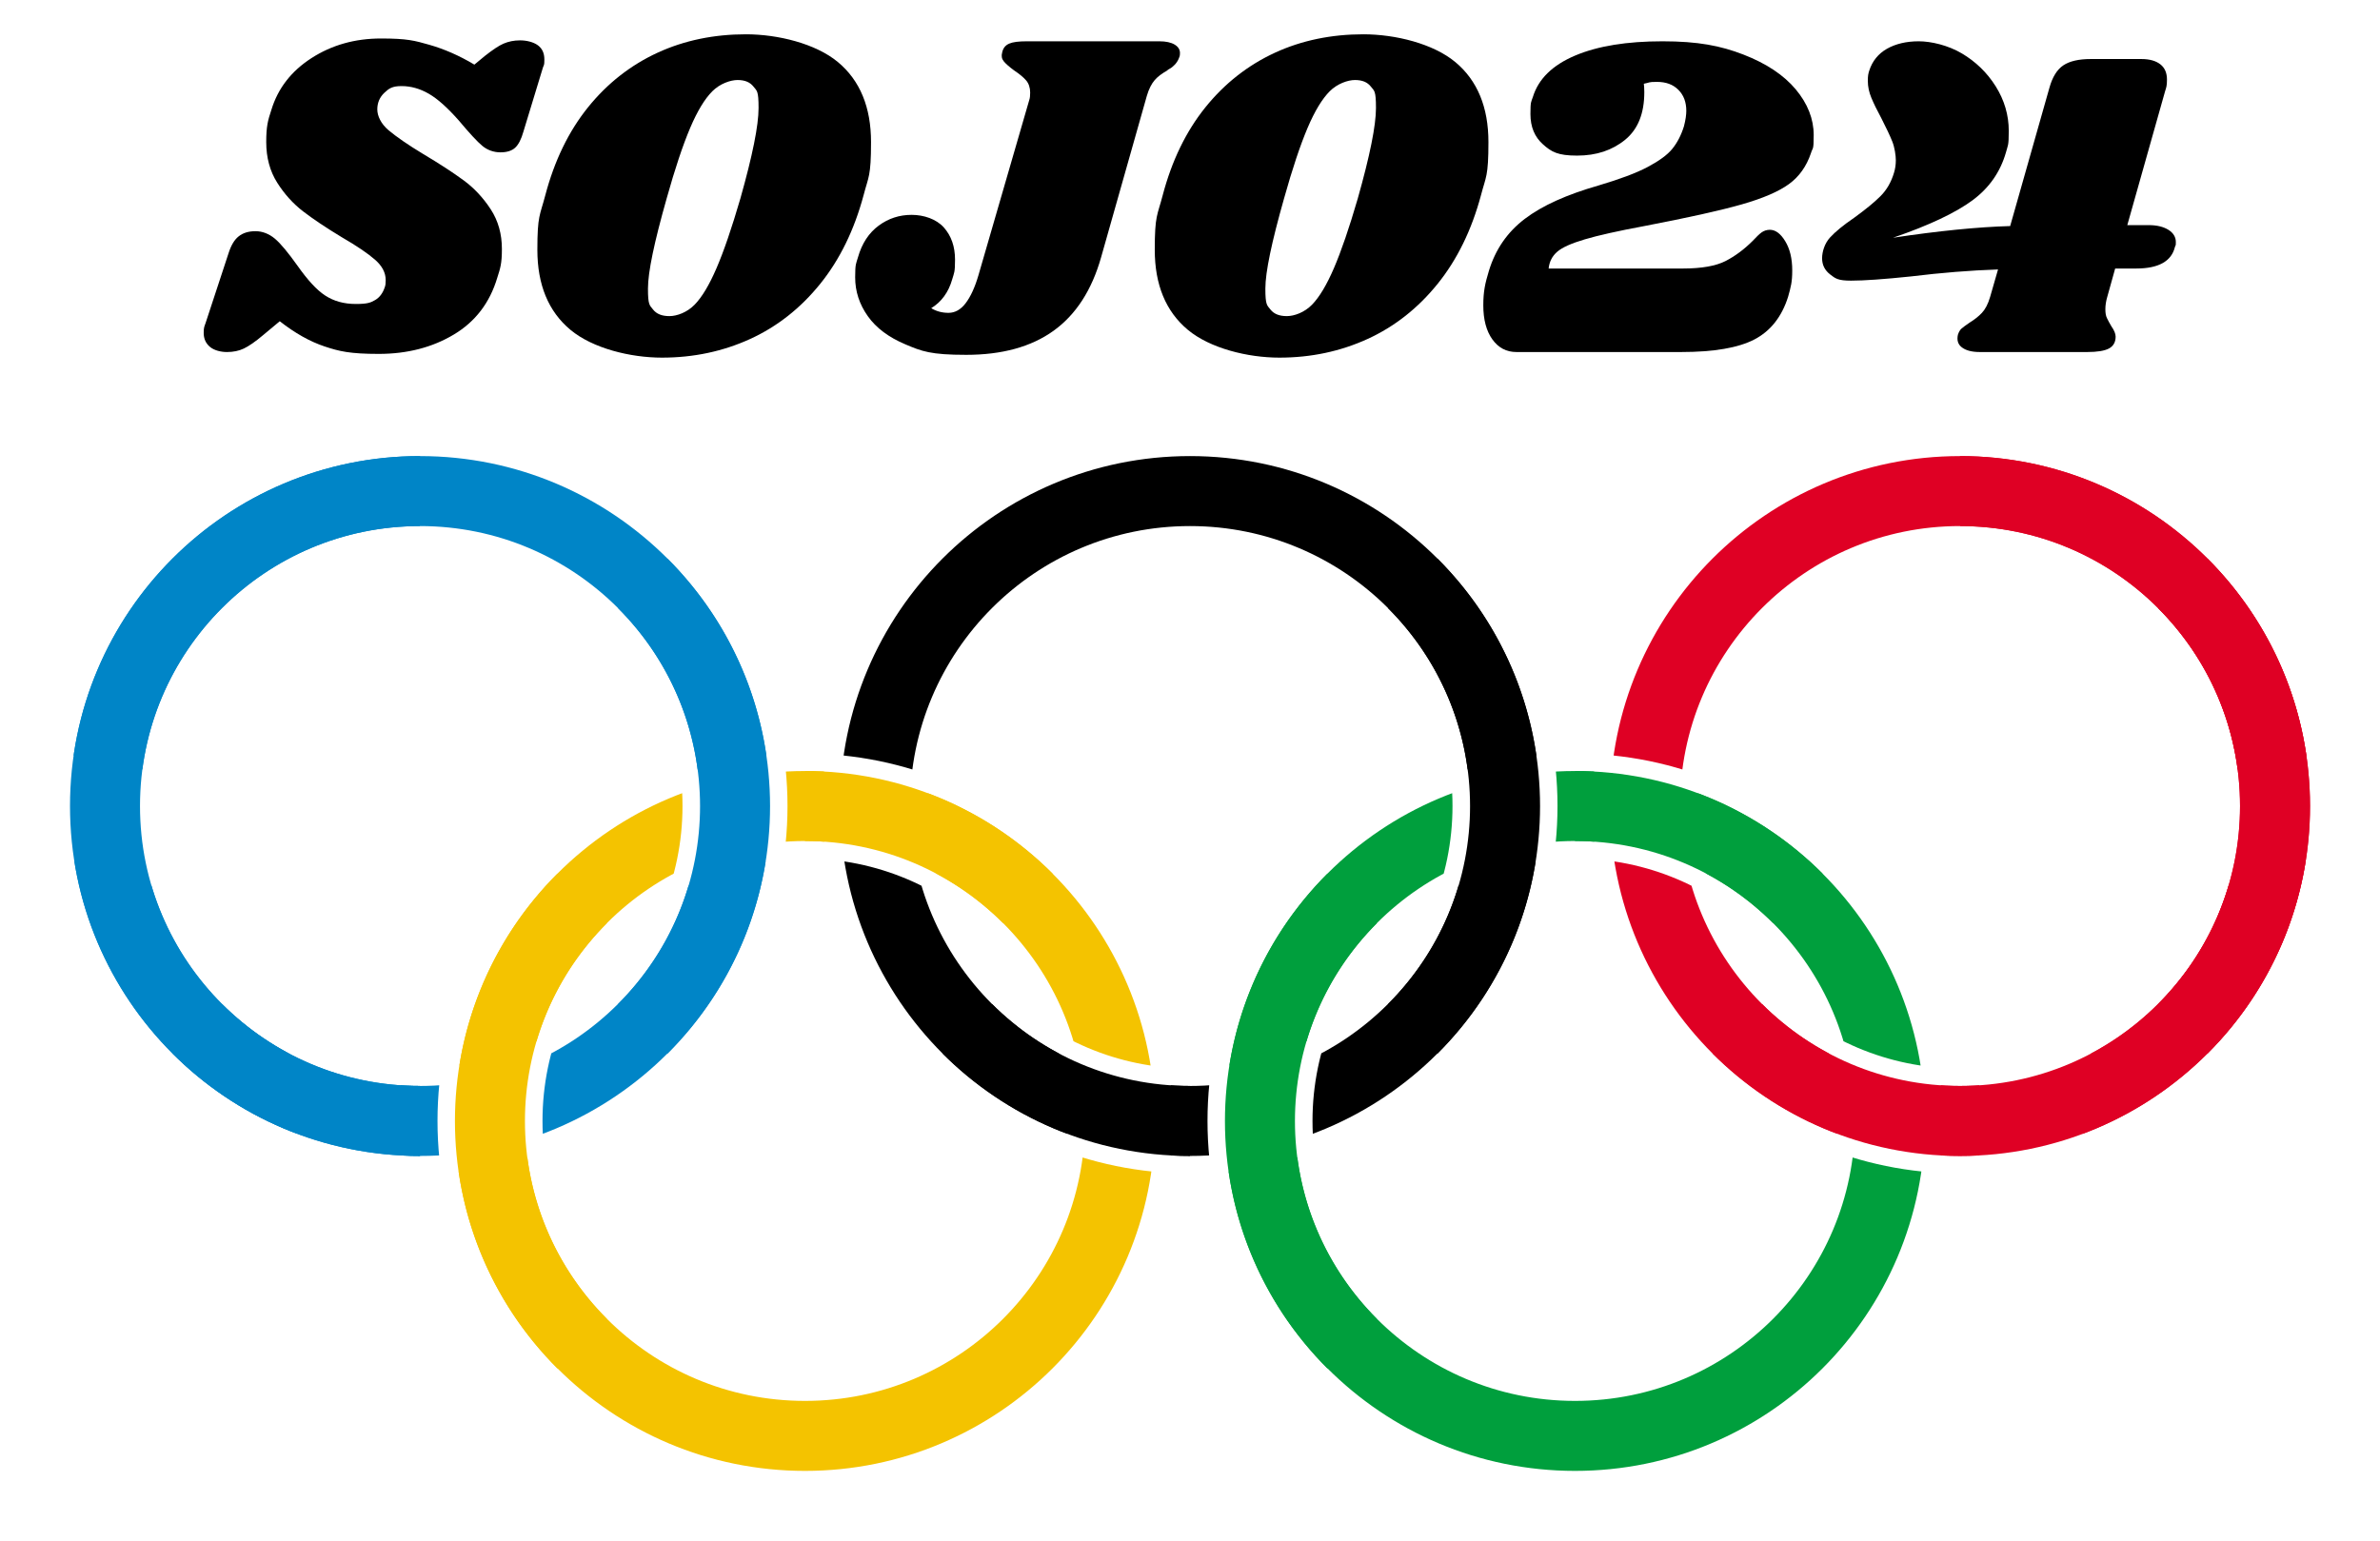
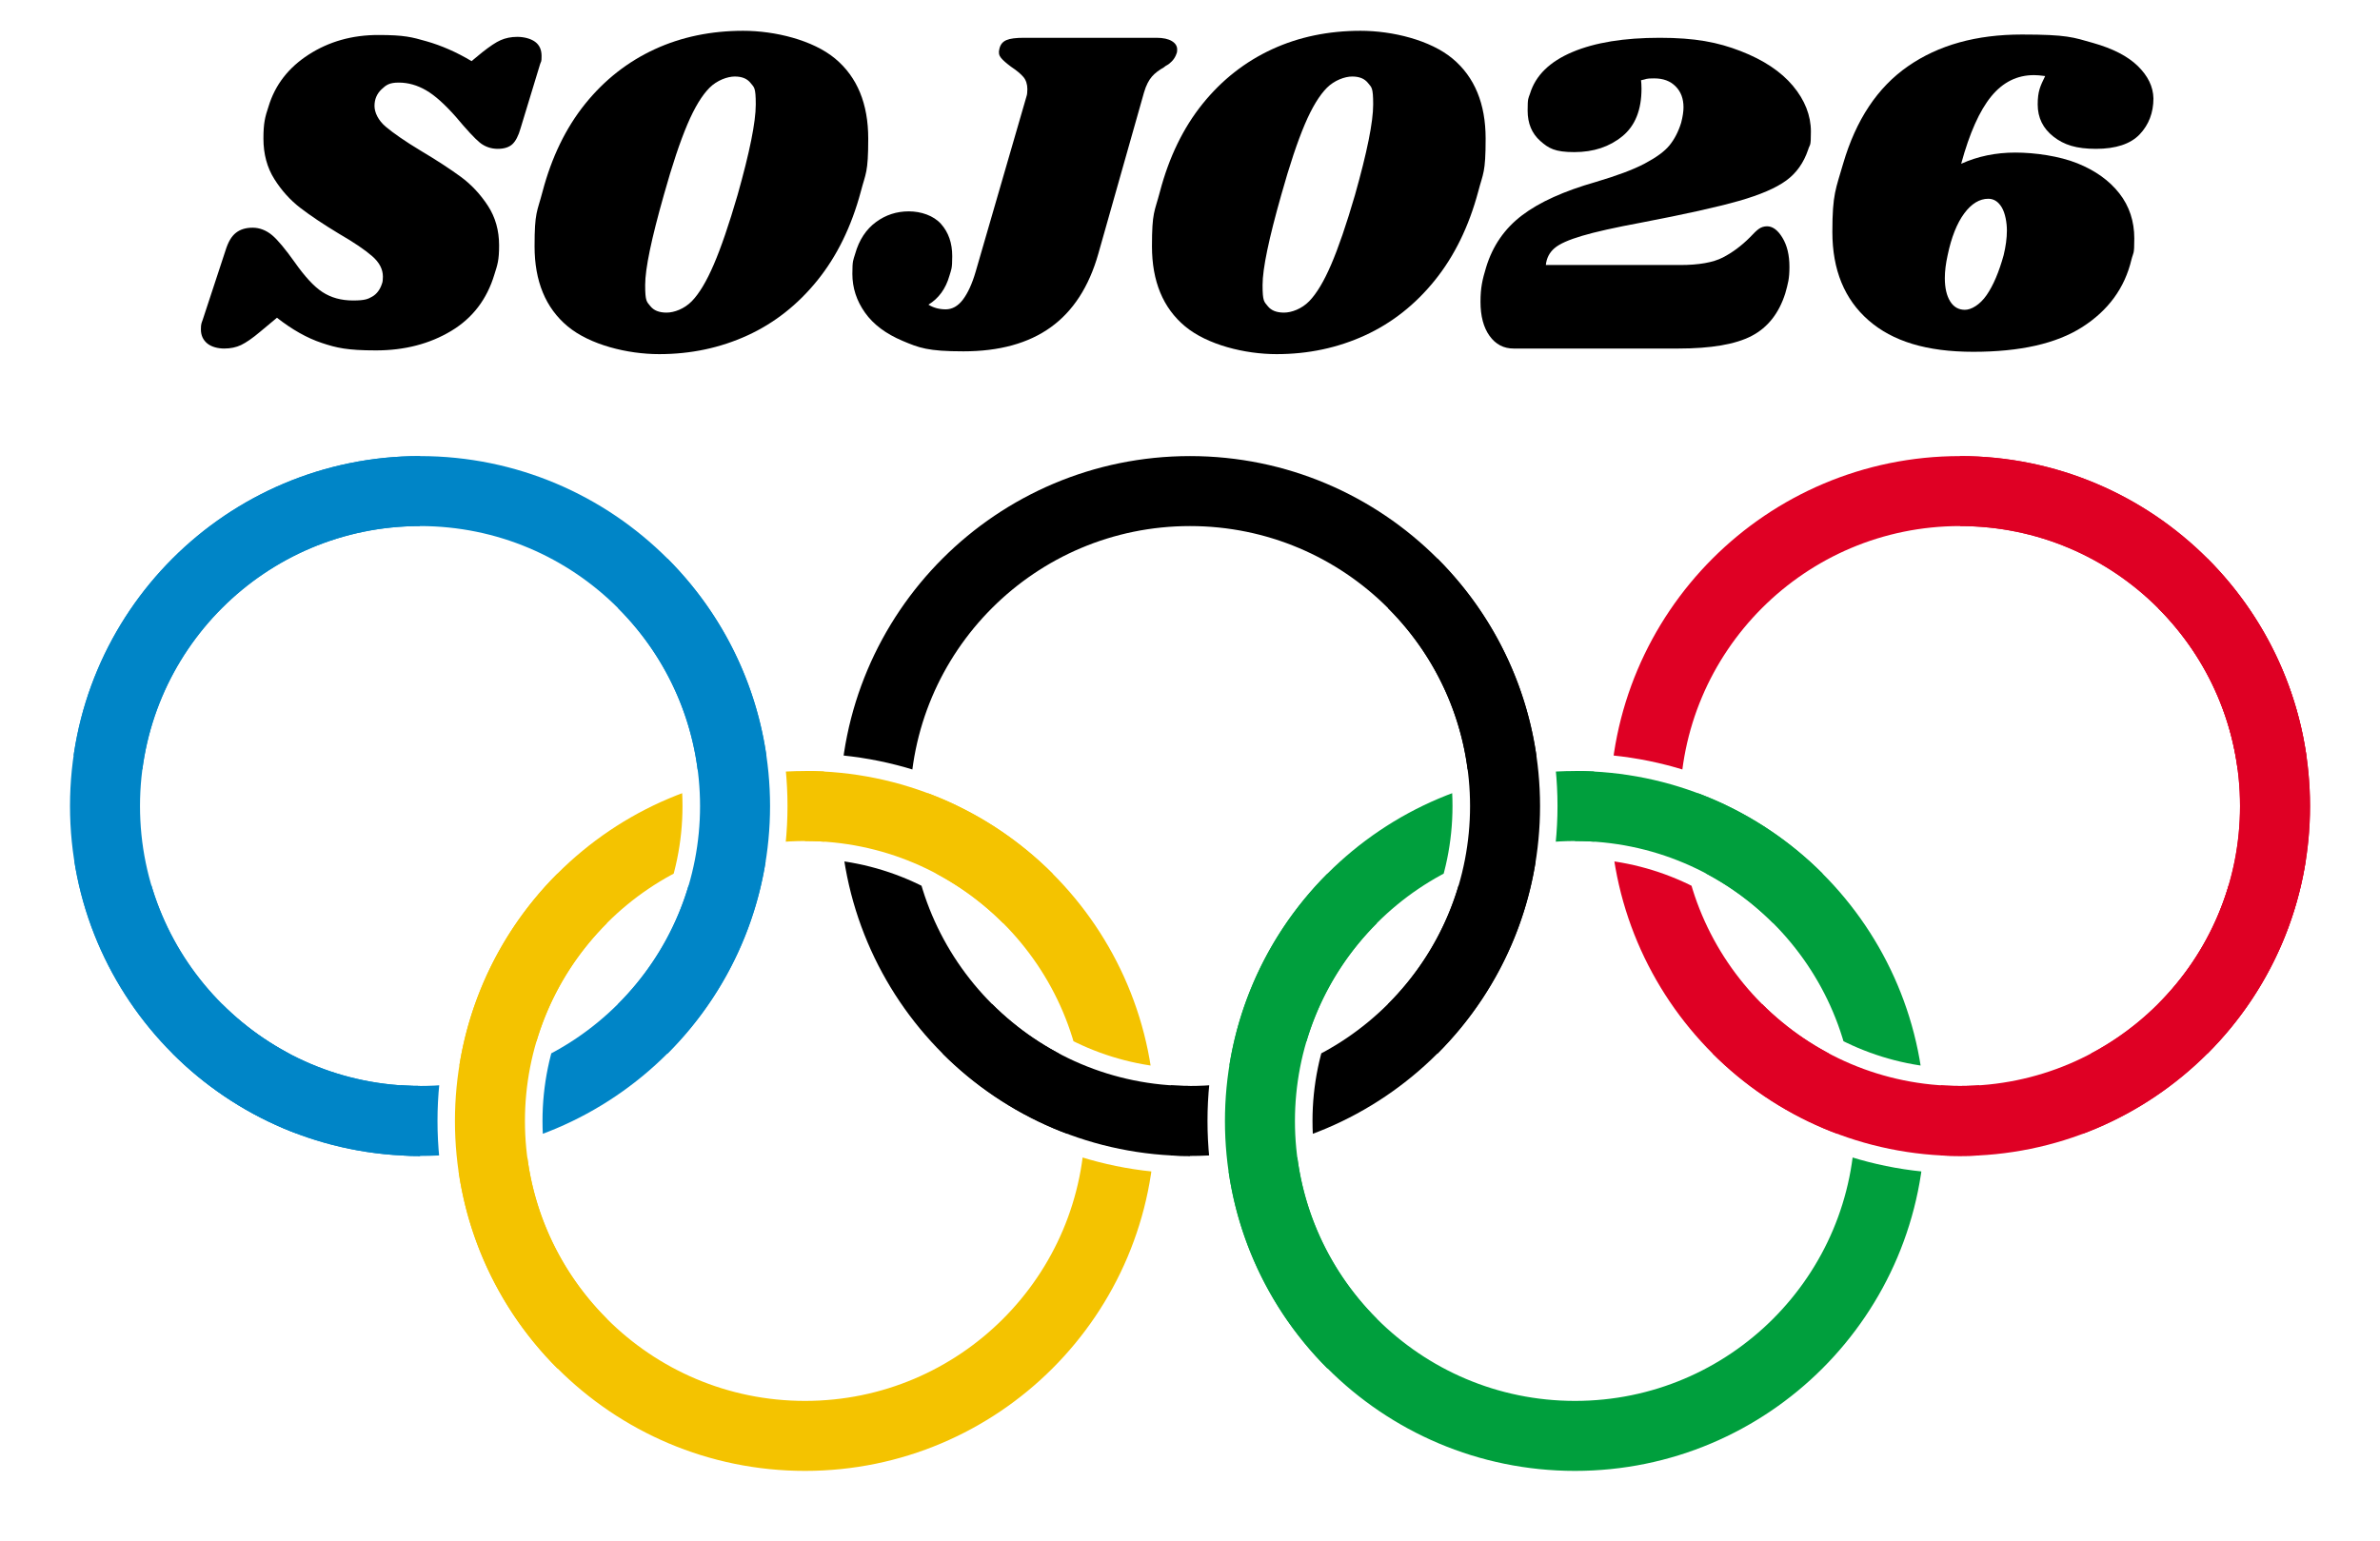
<svg xmlns="http://www.w3.org/2000/svg" id="Layer_1" data-name="Layer 1" version="1.1" viewBox="0 0 1020 660.5">
  <defs>
    <style>
      .cls-1 {
        stroke: #000;
      }

      .cls-1, .cls-2, .cls-3, .cls-4, .cls-5, .cls-6 {
        fill: none;
      }

      .cls-1, .cls-3, .cls-4, .cls-5, .cls-6 {
        stroke-miterlimit: 60;
        stroke-width: 30px;
      }

      .cls-7 {
        clip-path: url(#clippath);
      }

      .cls-2, .cls-8 {
        stroke-width: 0px;
      }

      .cls-9 {
        clip-path: url(#clippath-1);
      }

      .cls-10 {
        clip-path: url(#clippath-4);
      }

      .cls-11 {
        clip-path: url(#clippath-3);
      }

      .cls-12 {
        clip-path: url(#clippath-2);
      }

      .cls-13 {
        clip-path: url(#clippath-7);
      }

      .cls-14 {
        clip-path: url(#clippath-8);
      }

      .cls-15 {
        clip-path: url(#clippath-6);
      }

      .cls-16 {
        clip-path: url(#clippath-5);
      }

      .cls-17 {
        clip-path: url(#clippath-9);
      }

      .cls-3 {
        stroke: #df0024;
      }

      .cls-8 {
        fill: #000;
      }

      .cls-4 {
        stroke: #0085c7;
      }

      .cls-5 {
        stroke: #009f3d;
-       }
- 
-       .cls-18 {
-         isolation: isolate;
      }

      .cls-6 {
        stroke: #f4c300;
      }
    </style>
    <clipPath id="clippath">
      <path class="cls-2" d="M15,180.5h330v330H15V180.5ZM345,323c-87,0-157.5,70.5-157.5,157.5s70.5,157.5,157.5,157.5v-45c-62.1,0-112.5-50.4-112.5-112.5s50.4-112.5,112.5-112.5M15,368c62.1,0,112.5,50.4,112.5,112.5s-50.4,112.5-112.5,112.5v45c87,0,157.5-70.5,157.5-157.5S102,323,15,323v45Z" />
    </clipPath>
    <clipPath id="clippath-1">
      <polygon class="cls-2" points="180 345.5 0 525.5 180 525.5 180 345.5" />
    </clipPath>
    <clipPath id="clippath-2">
      <path class="cls-2" d="M345,180.5h330v330h-330V180.5ZM675,323c-87,0-157.5,70.5-157.5,157.5s70.5,157.5,157.5,157.5v-45c-62.1,0-112.5-50.4-112.5-112.5s50.4-112.5,112.5-112.5M345,368c62.1,0,112.5,50.4,112.5,112.5s-50.4,112.5-112.5,112.5v45c87,0,157.5-70.5,157.5-157.5s-70.5-157.5-157.5-157.5v45Z" />
    </clipPath>
    <clipPath id="clippath-3">
      <polygon class="cls-2" points="510 345.5 330 525.5 510 525.5 510 345.5" />
    </clipPath>
    <clipPath id="clippath-4">
      <path class="cls-2" d="M675,180.5h330v330h-330V180.5ZM1005,323c-87,0-157.5,70.5-157.5,157.5s70.5,157.5,157.5,157.5v-45c-62.1,0-112.5-50.4-112.5-112.5s50.4-112.5,112.5-112.5M675,368c62.1,0,112.5,50.4,112.5,112.5s-50.4,112.5-112.5,112.5v45c87,0,157.5-70.5,157.5-157.5s-70.5-157.5-157.5-157.5v45Z" />
    </clipPath>
    <clipPath id="clippath-5">
      <polygon class="cls-2" points="840 345.5 660 525.5 840 525.5 840 345.5" />
    </clipPath>
    <clipPath id="clippath-6">
      <path class="cls-2" d="M510,645.5H180v-330h330v330ZM180,503c87,0,157.5-70.5,157.5-157.5s-70.5-157.5-157.5-157.5v45c62.1,0,112.5,50.4,112.5,112.5s-50.4,112.5-112.5,112.5M510,458c-62.1,0-112.5-50.4-112.5-112.5s50.4-112.5,112.5-112.5v-45c-87,0-157.5,70.5-157.5,157.5s70.5,157.5,157.5,157.5v-45Z" />
    </clipPath>
    <clipPath id="clippath-7">
      <polygon class="cls-2" points="345 480.5 525 300.5 345 300.5 345 480.5" />
    </clipPath>
    <clipPath id="clippath-8">
      <path class="cls-2" d="M840,645.5h-330v-330h330v330ZM510,503c87,0,157.5-70.5,157.5-157.5s-70.5-157.5-157.5-157.5v45c62.1,0,112.5,50.4,112.5,112.5s-50.4,112.5-112.5,112.5M840,458c-62.1,0-112.5-50.4-112.5-112.5s50.4-112.5,112.5-112.5v-45c-87,0-157.5,70.5-157.5,157.5s70.5,157.5,157.5,157.5v-45Z" />
    </clipPath>
    <clipPath id="clippath-9">
      <polygon class="cls-2" points="675 480.5 855 300.5 675 300.5 675 480.5" />
    </clipPath>
  </defs>
  <g>
    <g>
      <g id="ring">
        <g class="cls-7">
          <circle class="cls-4" cx="180" cy="345.5" r="135" />
        </g>
        <g class="cls-9">
          <circle class="cls-4" cx="180" cy="345.5" r="135" />
        </g>
        <path class="cls-4" d="M275.5,250.1c52.7,52.7,52.7,138.2,0,190.9" />
      </g>
      <path class="cls-4" d="M180,210.5c-74.6,0-135,60.4-135,135s60.4,135,135,135" />
    </g>
    <g id="ring-2">
      <g class="cls-12">
        <circle class="cls-1" cx="510" cy="345.5" r="135" />
      </g>
      <g class="cls-11">
        <circle class="cls-1" cx="510" cy="345.5" r="135" />
      </g>
      <path class="cls-1" d="M605.5,250.1c52.7,52.7,52.7,138.2,0,190.9" />
    </g>
    <g>
      <g id="ring-3">
        <g class="cls-10">
          <circle class="cls-3" cx="840" cy="345.5" r="135" />
        </g>
        <g class="cls-16">
          <circle class="cls-3" cx="840" cy="345.5" r="135" />
        </g>
        <path class="cls-3" d="M935.5,250.1c52.7,52.7,52.7,138.2,0,190.9" />
      </g>
      <path class="cls-3" d="M840,210.5c74.6,0,135,60.4,135,135s-60.4,135-135,135" />
    </g>
    <g id="ring-4">
      <g class="cls-15">
        <circle class="cls-6" cx="345" cy="480.5" r="135" />
      </g>
      <g class="cls-13">
        <circle class="cls-6" cx="345" cy="480.5" r="135" />
      </g>
      <path class="cls-6" d="M249.5,576c-52.7-52.7-52.7-138.2,0-190.9" />
    </g>
    <g id="ring-5">
      <g class="cls-14">
        <circle class="cls-5" cx="675" cy="480.5" r="135" />
      </g>
      <g class="cls-17">
        <circle class="cls-5" cx="675" cy="480.5" r="135" />
      </g>
      <path class="cls-5" d="M579.5,576c-52.7-52.7-52.7-138.2,0-190.9" />
    </g>
  </g>
-   <g class="cls-18">
-     <path class="cls-8" d="M184,19.2c6.3,1.8,12.8,4.6,19.3,8.5l4.6-3.8c3.2-2.5,5.8-4.3,7.9-5.2,2.1-.9,4.4-1.4,7.1-1.4s5.7.7,7.6,2.1c1.9,1.4,2.8,3.4,2.8,6.1s-.2,2.2-.6,3.4l-8.4,27.6c-.9,3.2-2.1,5.5-3.5,6.8-1.4,1.3-3.5,2-6.3,2s-5.5-.9-7.7-2.7c-2.2-1.8-5.6-5.5-10.3-11.1-4.7-5.3-8.9-9.1-12.7-11.3-3.8-2.2-7.7-3.3-11.7-3.3s-5.4,1-7.4,2.9c-2,1.9-3,4.3-3,7.1s1.6,6.2,4.8,8.9c3.2,2.7,8.2,6.2,15,10.3,6.9,4.1,12.7,7.9,17.2,11.2,4.5,3.3,8.4,7.5,11.6,12.4,3.2,4.9,4.8,10.6,4.8,17s-.7,8.3-2,12.4c-3.2,10.7-9.4,18.8-18.6,24.3-9.2,5.5-19.9,8.3-32.2,8.3s-16.9-1.1-23.2-3.2c-6.3-2.1-12.7-5.7-19.2-10.8l-7.2,6c-3.3,2.8-6.1,4.7-8.2,5.7-2.1,1-4.5,1.5-7.2,1.5s-5.5-.7-7.3-2.2c-1.8-1.5-2.7-3.5-2.7-6s.3-2.7.8-4.2l9.8-29.8c1.1-3.5,2.5-5.9,4.4-7.4,1.9-1.5,4.3-2.2,7.2-2.2s5.8,1.1,8.3,3.2c2.5,2.1,5.7,6,9.7,11.6,4.3,6.1,8.2,10.4,11.9,12.8,3.7,2.4,8,3.6,13.1,3.6s6.4-.6,8.3-1.7c1.9-1.1,3.3-3,4.1-5.5.3-.7.4-1.7.4-3,0-3.2-1.5-6.1-4.6-8.8-3.1-2.7-7.8-5.9-14.2-9.6-6.8-4.1-12.3-7.8-16.6-11.1-4.3-3.3-8-7.4-11.1-12.3-3.1-4.9-4.7-10.7-4.7-17.4s.7-9.3,2.2-13.8c2.8-9.2,8.5-16.6,17.2-22.2,8.7-5.6,18.6-8.4,29.8-8.4s14.4.9,20.7,2.7Z" />
-     <path class="cls-8" d="M359.1,26.6c9.5,7.9,14.2,19.4,14.2,34.3s-1.1,14.7-3.2,22.8c-4,14.9-10.2,27.6-18.6,38-8.4,10.4-18.4,18.3-30,23.6-11.6,5.3-24.2,8-37.8,8s-29.7-4-39.2-11.9c-9.5-7.9-14.2-19.4-14.2-34.3s1.1-14.6,3.4-23.4c3.9-14.8,10-27.4,18.3-37.7,8.3-10.3,18.3-18.1,29.8-23.4,11.5-5.3,24.2-7.9,37.9-7.9s29.9,4,39.4,11.9ZM305.3,39.1c-3.2,3.2-6.4,8.4-9.5,15.7-3.1,7.3-6.5,17.4-10.1,30.3-5.3,18.7-8,31.5-8,38.6s.7,7.1,2.2,9c1.5,1.9,3.8,2.8,7,2.8s7.6-1.6,10.8-4.9c3.2-3.3,6.3-8.5,9.4-15.7,3.1-7.2,6.5-17.1,10.2-29.8,5.2-18.4,7.8-31.3,7.8-38.8s-.7-7.3-2.2-9.2c-1.5-1.9-3.7-2.8-6.8-2.8s-7.6,1.6-10.8,4.8Z" />
-     <path class="cls-8" d="M441.1,42.9c.3-.8.4-1.9.4-3.2,0-2.1-.6-3.9-1.7-5.2-1.1-1.3-2.9-2.8-5.3-4.4-2-1.5-3.4-2.7-4.3-3.8-.9-1.1-1.1-2.3-.7-3.8.4-1.9,1.4-3.1,3-3.8,1.6-.7,4.1-1,7.6-1h56.8c2.8,0,5,.5,6.5,1.4,1.5.9,2.3,2.1,2.3,3.6s-.2,1.5-.6,2.6c-.4.9-1,1.8-1.7,2.5s-1.4,1.3-2,1.6c-.6.3-1,.6-1.3.9-2.1,1.2-3.9,2.5-5.2,4-1.3,1.5-2.5,3.7-3.4,6.8l-19.6,69.2c-4,14.1-10.8,24.6-20.4,31.5-9.6,6.9-22.1,10.3-37.4,10.3s-19-1.5-26.1-4.5c-7.1-3-12.5-7-16.1-12.1-3.6-5.1-5.4-10.6-5.4-16.6s.4-5.8,1.2-8.6c1.7-6,4.7-10.5,8.9-13.6,4.2-3.1,8.9-4.6,14.1-4.6s10.6,1.8,13.8,5.4c3.2,3.6,4.8,8.2,4.8,13.8s-.4,5.6-1.2,8.4c-1.6,5.6-4.6,9.7-9,12.4,2.1,1.3,4.6,2,7.4,2s5.3-1.4,7.4-4.2c2.1-2.8,3.9-6.7,5.4-11.8l21.8-75.2Z" />
-     <path class="cls-8" d="M623.7,26.6c9.5,7.9,14.2,19.4,14.2,34.3s-1.1,14.7-3.2,22.8c-4,14.9-10.2,27.6-18.6,38-8.4,10.4-18.4,18.3-30,23.6-11.6,5.3-24.2,8-37.8,8s-29.7-4-39.2-11.9c-9.5-7.9-14.2-19.4-14.2-34.3s1.1-14.6,3.4-23.4c3.9-14.8,10-27.4,18.3-37.7,8.3-10.3,18.3-18.1,29.8-23.4,11.5-5.3,24.2-7.9,37.9-7.9s29.9,4,39.4,11.9ZM569.9,39.1c-3.2,3.2-6.4,8.4-9.5,15.7-3.1,7.3-6.5,17.4-10.1,30.3-5.3,18.7-8,31.5-8,38.6s.7,7.1,2.2,9c1.5,1.9,3.8,2.8,7,2.8s7.6-1.6,10.8-4.9c3.2-3.3,6.3-8.5,9.4-15.7,3.1-7.2,6.5-17.1,10.2-29.8,5.2-18.4,7.8-31.3,7.8-38.8s-.7-7.3-2.2-9.2c-1.5-1.9-3.7-2.8-6.8-2.8s-7.6,1.6-10.8,4.8Z" />
-     <path class="cls-8" d="M747.2,23.4c9.8,3.8,17.3,8.8,22.4,14.9,5.1,6.1,7.7,12.7,7.7,19.6s-.4,5.1-1.2,7.8c-1.9,5.6-5,10-9.4,13.2-4.4,3.2-11.1,6.1-20.2,8.7-9.1,2.6-23,5.7-41.8,9.3-11.3,2.1-19.8,4-25.5,5.7-5.7,1.7-9.6,3.4-11.8,5.3-2.2,1.9-3.4,4.3-3.7,7.2h57.6c8,0,14.1-1.1,18.2-3.2,4.1-2.1,8-5,11.6-8.6,1.6-1.7,2.9-3,3.9-3.7,1-.7,2.2-1.1,3.5-1.1,2.4,0,4.6,1.6,6.6,4.9,2,3.3,3,7.4,3,12.5s-.6,7.1-1.8,11.4c-2.7,8.5-7.5,14.6-14.4,18.2-6.9,3.6-17.4,5.4-31.4,5.4h-70.6c-4.3,0-7.7-1.8-10.3-5.4-2.6-3.6-3.9-8.5-3.9-14.6s.8-9.5,2.4-14.8c2.8-9.2,7.9-16.6,15.4-22.3,7.5-5.7,18-10.4,31.6-14.3,9.1-2.7,16.1-5.3,21-7.9,4.9-2.6,8.5-5.2,10.6-7.8,2.1-2.6,3.8-5.8,5-9.7.7-2.7,1-4.9,1-6.6,0-3.7-1.1-6.7-3.4-9-2.3-2.3-5.3-3.4-9.2-3.4s-2.9.3-5.6.8c.1.8.2,2,.2,3.6,0,9.1-2.7,15.9-8.2,20.4-5.5,4.5-12.3,6.8-20.6,6.8s-11-1.6-14.6-4.8c-3.6-3.2-5.4-7.5-5.4-13s.3-5.1,1-7.2c2.4-7.9,8.5-13.8,18.2-17.9,9.7-4.1,22.2-6.1,37.4-6.1s24.9,1.9,34.7,5.7Z" />
-     <path class="cls-8" d="M929.3,98.5c2.1,1.3,3.2,3.1,3.2,5.2s-.1,1.1-.4,2.2c-1.5,6.1-7,9.2-16.6,9.2h-9l-3.4,12.2c-.5,1.7-.8,3.5-.8,5.2s.2,2.9.7,3.9c.5,1,1.1,2.2,1.9,3.5,1.2,1.7,1.8,3.2,1.8,4.4,0,2.4-1,4.1-2.9,5.1-1.9,1-5,1.5-9.3,1.5h-46c-3.5,0-6-.7-7.7-2-1.7-1.3-2.2-3.1-1.7-5.4.4-1.2.9-2.1,1.6-2.7.7-.6,1.8-1.4,3.4-2.5,2.1-1.3,3.9-2.7,5.3-4.2,1.4-1.5,2.6-3.7,3.5-6.8l3.4-11.8c-11.9.4-24.3,1.4-37.4,3-11.5,1.2-20,1.8-25.6,1.8s-6.7-.9-9-2.7c-2.3-1.8-3.4-4.1-3.4-6.9s1.1-6.4,3.4-8.9c2.3-2.5,5.7-5.3,10.4-8.5,4.8-3.5,8.5-6.5,11.2-9.2,2.7-2.7,4.6-6,5.8-10,.5-1.6.8-3.4.8-5.4s-.5-5.5-1.5-8c-1-2.5-2.6-5.9-4.7-10-1.9-3.5-3.3-6.4-4.3-8.8s-1.5-4.8-1.5-7.2.2-3.1.6-4.4c1.3-4.1,3.9-7.3,7.6-9.4,3.7-2.1,8.3-3.2,13.6-3.2s12.6,1.7,18.5,5.2c5.9,3.5,10.8,8.2,14.5,14.1,3.7,5.9,5.6,12.3,5.6,19.1s-.4,6-1.2,9.2c-2.4,8.4-7.2,15.3-14.4,20.6-7.2,5.3-18.5,10.7-34,16,19.3-2.9,36.1-4.6,50.2-5l16.8-59.2c1.3-4.7,3.3-7.9,6-9.7,2.7-1.8,6.6-2.7,11.8-2.7h21.6c3.6,0,6.3.8,8.2,2.3,1.9,1.5,2.8,3.7,2.8,6.5s-.3,3.4-.8,5l-16.2,57.4h9.2c3.5,0,6.3.7,8.4,2Z" />
+   <g>
+     <path class="cls-8" d="M182.8,17.7c6.3,1.8,12.8,4.6,19.3,8.5l4.6-3.8c3.2-2.5,5.8-4.3,7.9-5.2,2.1-.9,4.4-1.4,7.1-1.4s5.7.7,7.6,2.1c1.9,1.4,2.8,3.4,2.8,6.1s-.2,2.2-.6,3.4l-8.4,27.6c-.9,3.2-2.1,5.5-3.5,6.8-1.4,1.3-3.5,2-6.3,2s-5.5-.9-7.7-2.7c-2.2-1.8-5.6-5.5-10.3-11.1-4.7-5.3-8.9-9.1-12.7-11.3-3.8-2.2-7.7-3.3-11.7-3.3s-5.4,1-7.4,2.9c-2,1.9-3,4.3-3,7.1s1.6,6.2,4.8,8.9c3.2,2.7,8.2,6.2,15,10.3,6.9,4.1,12.7,7.9,17.2,11.2,4.5,3.3,8.4,7.5,11.6,12.4,3.2,4.9,4.8,10.6,4.8,17s-.7,8.3-2,12.4c-3.2,10.7-9.4,18.8-18.6,24.3-9.2,5.5-19.9,8.3-32.2,8.3s-16.9-1.1-23.2-3.2c-6.3-2.1-12.7-5.7-19.2-10.8l-7.2,6c-3.3,2.8-6.1,4.7-8.2,5.7-2.1,1-4.5,1.5-7.2,1.5s-5.5-.7-7.3-2.2c-1.8-1.5-2.7-3.5-2.7-6s.3-2.7.8-4.2l9.8-29.8c1.1-3.5,2.5-5.9,4.4-7.4,1.9-1.5,4.3-2.2,7.2-2.2s5.8,1.1,8.3,3.2c2.5,2.1,5.7,6,9.7,11.6,4.3,6.1,8.2,10.4,11.9,12.8,3.7,2.4,8,3.6,13.1,3.6s6.4-.6,8.3-1.7c1.9-1.1,3.3-3,4.1-5.5.3-.7.4-1.7.4-3,0-3.2-1.5-6.1-4.6-8.8-3.1-2.7-7.8-5.9-14.2-9.6-6.8-4.1-12.3-7.8-16.6-11.1-4.3-3.3-8-7.4-11.1-12.3-3.1-4.9-4.7-10.7-4.7-17.4s.7-9.3,2.2-13.8c2.8-9.2,8.5-16.6,17.2-22.2,8.7-5.6,18.6-8.4,29.8-8.4s14.4.9,20.7,2.7Z" />
+     <path class="cls-8" d="M357.9,25.1c9.5,7.9,14.2,19.4,14.2,34.3s-1.1,14.7-3.2,22.8c-4,14.9-10.2,27.6-18.6,38-8.4,10.4-18.4,18.3-30,23.6-11.6,5.3-24.2,8-37.8,8s-29.7-4-39.2-11.9c-9.5-7.9-14.2-19.4-14.2-34.3s1.1-14.6,3.4-23.4c3.9-14.8,10-27.4,18.3-37.7,8.3-10.3,18.3-18.1,29.8-23.4,11.5-5.3,24.2-7.9,37.9-7.9s29.9,4,39.4,11.9ZM304.1,37.6c-3.2,3.2-6.4,8.4-9.5,15.7-3.1,7.3-6.5,17.4-10.1,30.3-5.3,18.7-8,31.5-8,38.6s.7,7.1,2.2,9c1.5,1.9,3.8,2.8,7,2.8s7.6-1.6,10.8-4.9c3.2-3.3,6.3-8.5,9.4-15.7,3.1-7.2,6.5-17.1,10.2-29.8,5.2-18.4,7.8-31.3,7.8-38.8s-.7-7.3-2.2-9.2c-1.5-1.9-3.7-2.8-6.8-2.8s-7.6,1.6-10.8,4.8Z" />
+     <path class="cls-8" d="M439.9,41.4c.3-.8.4-1.9.4-3.2,0-2.1-.6-3.9-1.7-5.2-1.1-1.3-2.9-2.8-5.3-4.4-2-1.5-3.4-2.7-4.3-3.8-.9-1.1-1.1-2.3-.7-3.8.4-1.9,1.4-3.1,3-3.8,1.6-.7,4.1-1,7.6-1h56.8c2.8,0,5,.5,6.5,1.4,1.5.9,2.3,2.1,2.3,3.6s-.2,1.5-.6,2.6c-.4.9-1,1.8-1.7,2.5-.7.7-1.4,1.3-2,1.6-.6.3-1,.6-1.3.9-2.1,1.2-3.9,2.5-5.2,4-1.3,1.5-2.5,3.7-3.4,6.8l-19.6,69.2c-4,14.1-10.8,24.6-20.4,31.5-9.6,6.9-22.1,10.3-37.4,10.3s-19-1.5-26.1-4.5c-7.1-3-12.5-7-16.1-12.1-3.6-5.1-5.4-10.6-5.4-16.6s.4-5.8,1.2-8.6c1.7-6,4.7-10.5,8.9-13.6,4.2-3.1,8.9-4.6,14.1-4.6s10.6,1.8,13.8,5.4c3.2,3.6,4.8,8.2,4.8,13.8s-.4,5.6-1.2,8.4c-1.6,5.6-4.6,9.7-9,12.4,2.1,1.3,4.6,2,7.4,2s5.3-1.4,7.4-4.2c2.1-2.8,3.9-6.7,5.4-11.8l21.8-75.2Z" />
+     <path class="cls-8" d="M622.5,25.1c9.5,7.9,14.2,19.4,14.2,34.3s-1.1,14.7-3.2,22.8c-4,14.9-10.2,27.6-18.6,38-8.4,10.4-18.4,18.3-30,23.6-11.6,5.3-24.2,8-37.8,8s-29.7-4-39.2-11.9c-9.5-7.9-14.2-19.4-14.2-34.3s1.1-14.6,3.4-23.4c3.9-14.8,10-27.4,18.3-37.7,8.3-10.3,18.3-18.1,29.8-23.4,11.5-5.3,24.2-7.9,37.9-7.9s29.9,4,39.4,11.9ZM568.7,37.6c-3.2,3.2-6.4,8.4-9.5,15.7-3.1,7.3-6.5,17.4-10.1,30.3-5.3,18.7-8,31.5-8,38.6s.7,7.1,2.2,9c1.5,1.9,3.8,2.8,7,2.8s7.6-1.6,10.8-4.9c3.2-3.3,6.3-8.5,9.4-15.7,3.1-7.2,6.5-17.1,10.2-29.8,5.2-18.4,7.8-31.3,7.8-38.8s-.7-7.3-2.2-9.2c-1.5-1.9-3.7-2.8-6.8-2.8s-7.6,1.6-10.8,4.8Z" />
+     <path class="cls-8" d="M746,21.9c9.8,3.8,17.3,8.8,22.4,14.9,5.1,6.1,7.7,12.7,7.7,19.6s-.4,5.1-1.2,7.8c-1.9,5.6-5,10-9.4,13.2-4.4,3.2-11.1,6.1-20.2,8.7-9.1,2.6-23,5.7-41.8,9.3-11.3,2.1-19.8,4-25.5,5.7-5.7,1.7-9.6,3.4-11.8,5.3-2.2,1.9-3.4,4.3-3.7,7.2h57.6c8,0,14.1-1.1,18.2-3.2,4.1-2.1,8-5,11.6-8.6,1.6-1.7,2.9-3,3.9-3.7,1-.7,2.2-1.1,3.5-1.1,2.4,0,4.6,1.6,6.6,4.9,2,3.3,3,7.4,3,12.5s-.6,7.1-1.8,11.4c-2.7,8.5-7.5,14.6-14.4,18.2-6.9,3.6-17.4,5.4-31.4,5.4h-70.6c-4.3,0-7.7-1.8-10.3-5.4-2.6-3.6-3.9-8.5-3.9-14.6s.8-9.5,2.4-14.8c2.8-9.2,7.9-16.6,15.4-22.3,7.5-5.7,18-10.4,31.6-14.3,9.1-2.7,16.1-5.3,21-7.9,4.9-2.6,8.5-5.2,10.6-7.8,2.1-2.6,3.8-5.8,5-9.7.7-2.7,1-4.9,1-6.6,0-3.7-1.1-6.7-3.4-9-2.3-2.3-5.3-3.4-9.2-3.4s-2.9.3-5.6.8c.1.8.2,2,.2,3.6,0,9.1-2.7,15.9-8.2,20.4-5.5,4.5-12.3,6.8-20.6,6.8s-11-1.6-14.6-4.8c-3.6-3.2-5.4-7.5-5.4-13s.3-5.1,1-7.2c2.4-7.9,8.5-13.8,18.2-17.9,9.7-4.1,22.2-6.1,37.4-6.1s24.9,1.9,34.7,5.7Z" />
+     <path class="cls-8" d="M880.1,58.6c-4.5-3.5-6.8-8.1-6.8-13.8s1.1-7.9,3.2-12.2c-2.1-.3-3.7-.4-4.8-.4-7.2,0-13.3,3-18.3,9.1-5,6.1-9.3,15.7-12.9,28.9,7.1-3.2,14.8-4.8,23.2-4.8s18.9,1.5,26.6,4.6c7.7,3.1,13.7,7.4,18,12.9,4.3,5.5,6.4,12,6.4,19.3s-.4,5.8-1.2,9c-2.9,12.3-10,21.9-21.1,29-11.1,7.1-26.7,10.6-46.7,10.6s-34.6-4.5-44.9-13.5c-10.3-9-15.5-21.6-15.5-37.9s1.5-18.4,4.6-29.2c5.5-18.8,14.7-32.7,27.8-41.8,13.1-9.1,29.3-13.6,48.8-13.6s22,1.2,30.5,3.6c8.5,2.4,14.9,5.7,19.2,9.9,4.3,4.2,6.6,8.8,6.7,13.9,0,6.1-2,11.3-5.9,15.4-3.9,4.1-10.2,6.2-18.7,6.2s-13.7-1.7-18.2-5.2ZM841.8,91.5c-3.1,4.2-5.5,10.2-7.1,17.9-.8,3.6-1.2,6.9-1.2,9.8,0,4.3.8,7.6,2.3,10,1.5,2.4,3.6,3.6,6.3,3.6s6.4-2.1,9.3-6.3c2.9-4.2,5.3-9.9,7.3-17.1.9-3.7,1.4-7.3,1.4-10.6s-.7-7.4-2.2-9.9c-1.5-2.5-3.4-3.7-5.8-3.7-3.7,0-7.2,2.1-10.3,6.3Z" />
  </g>
</svg>
